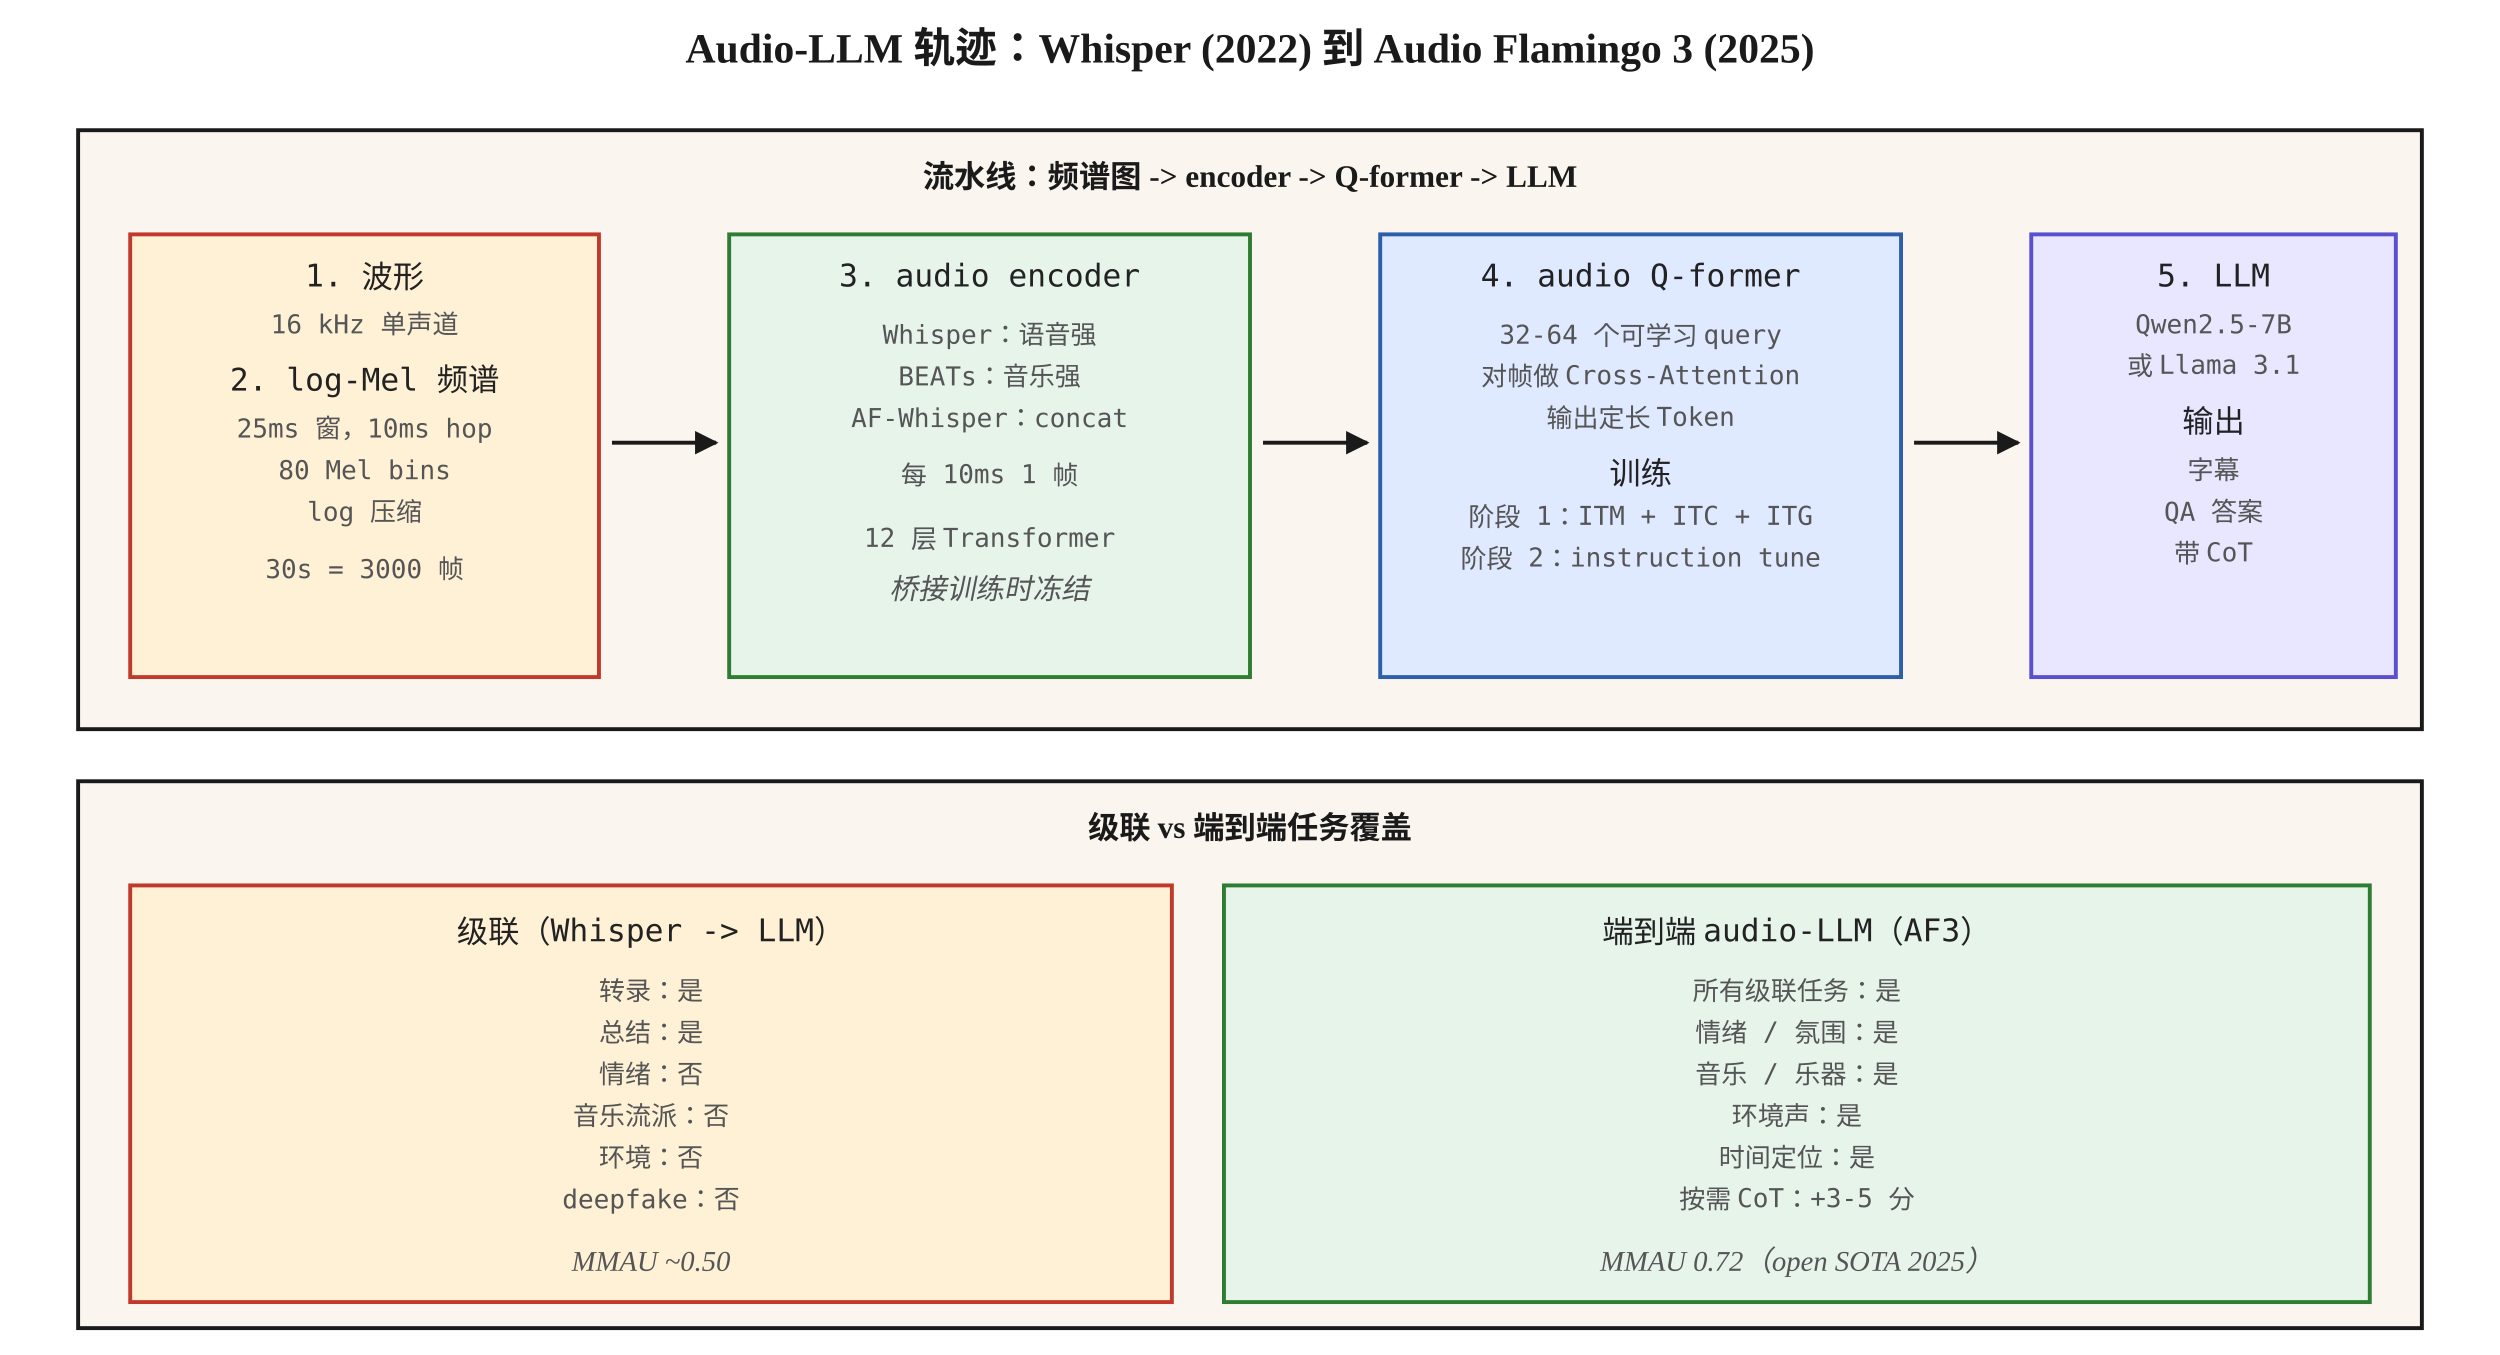
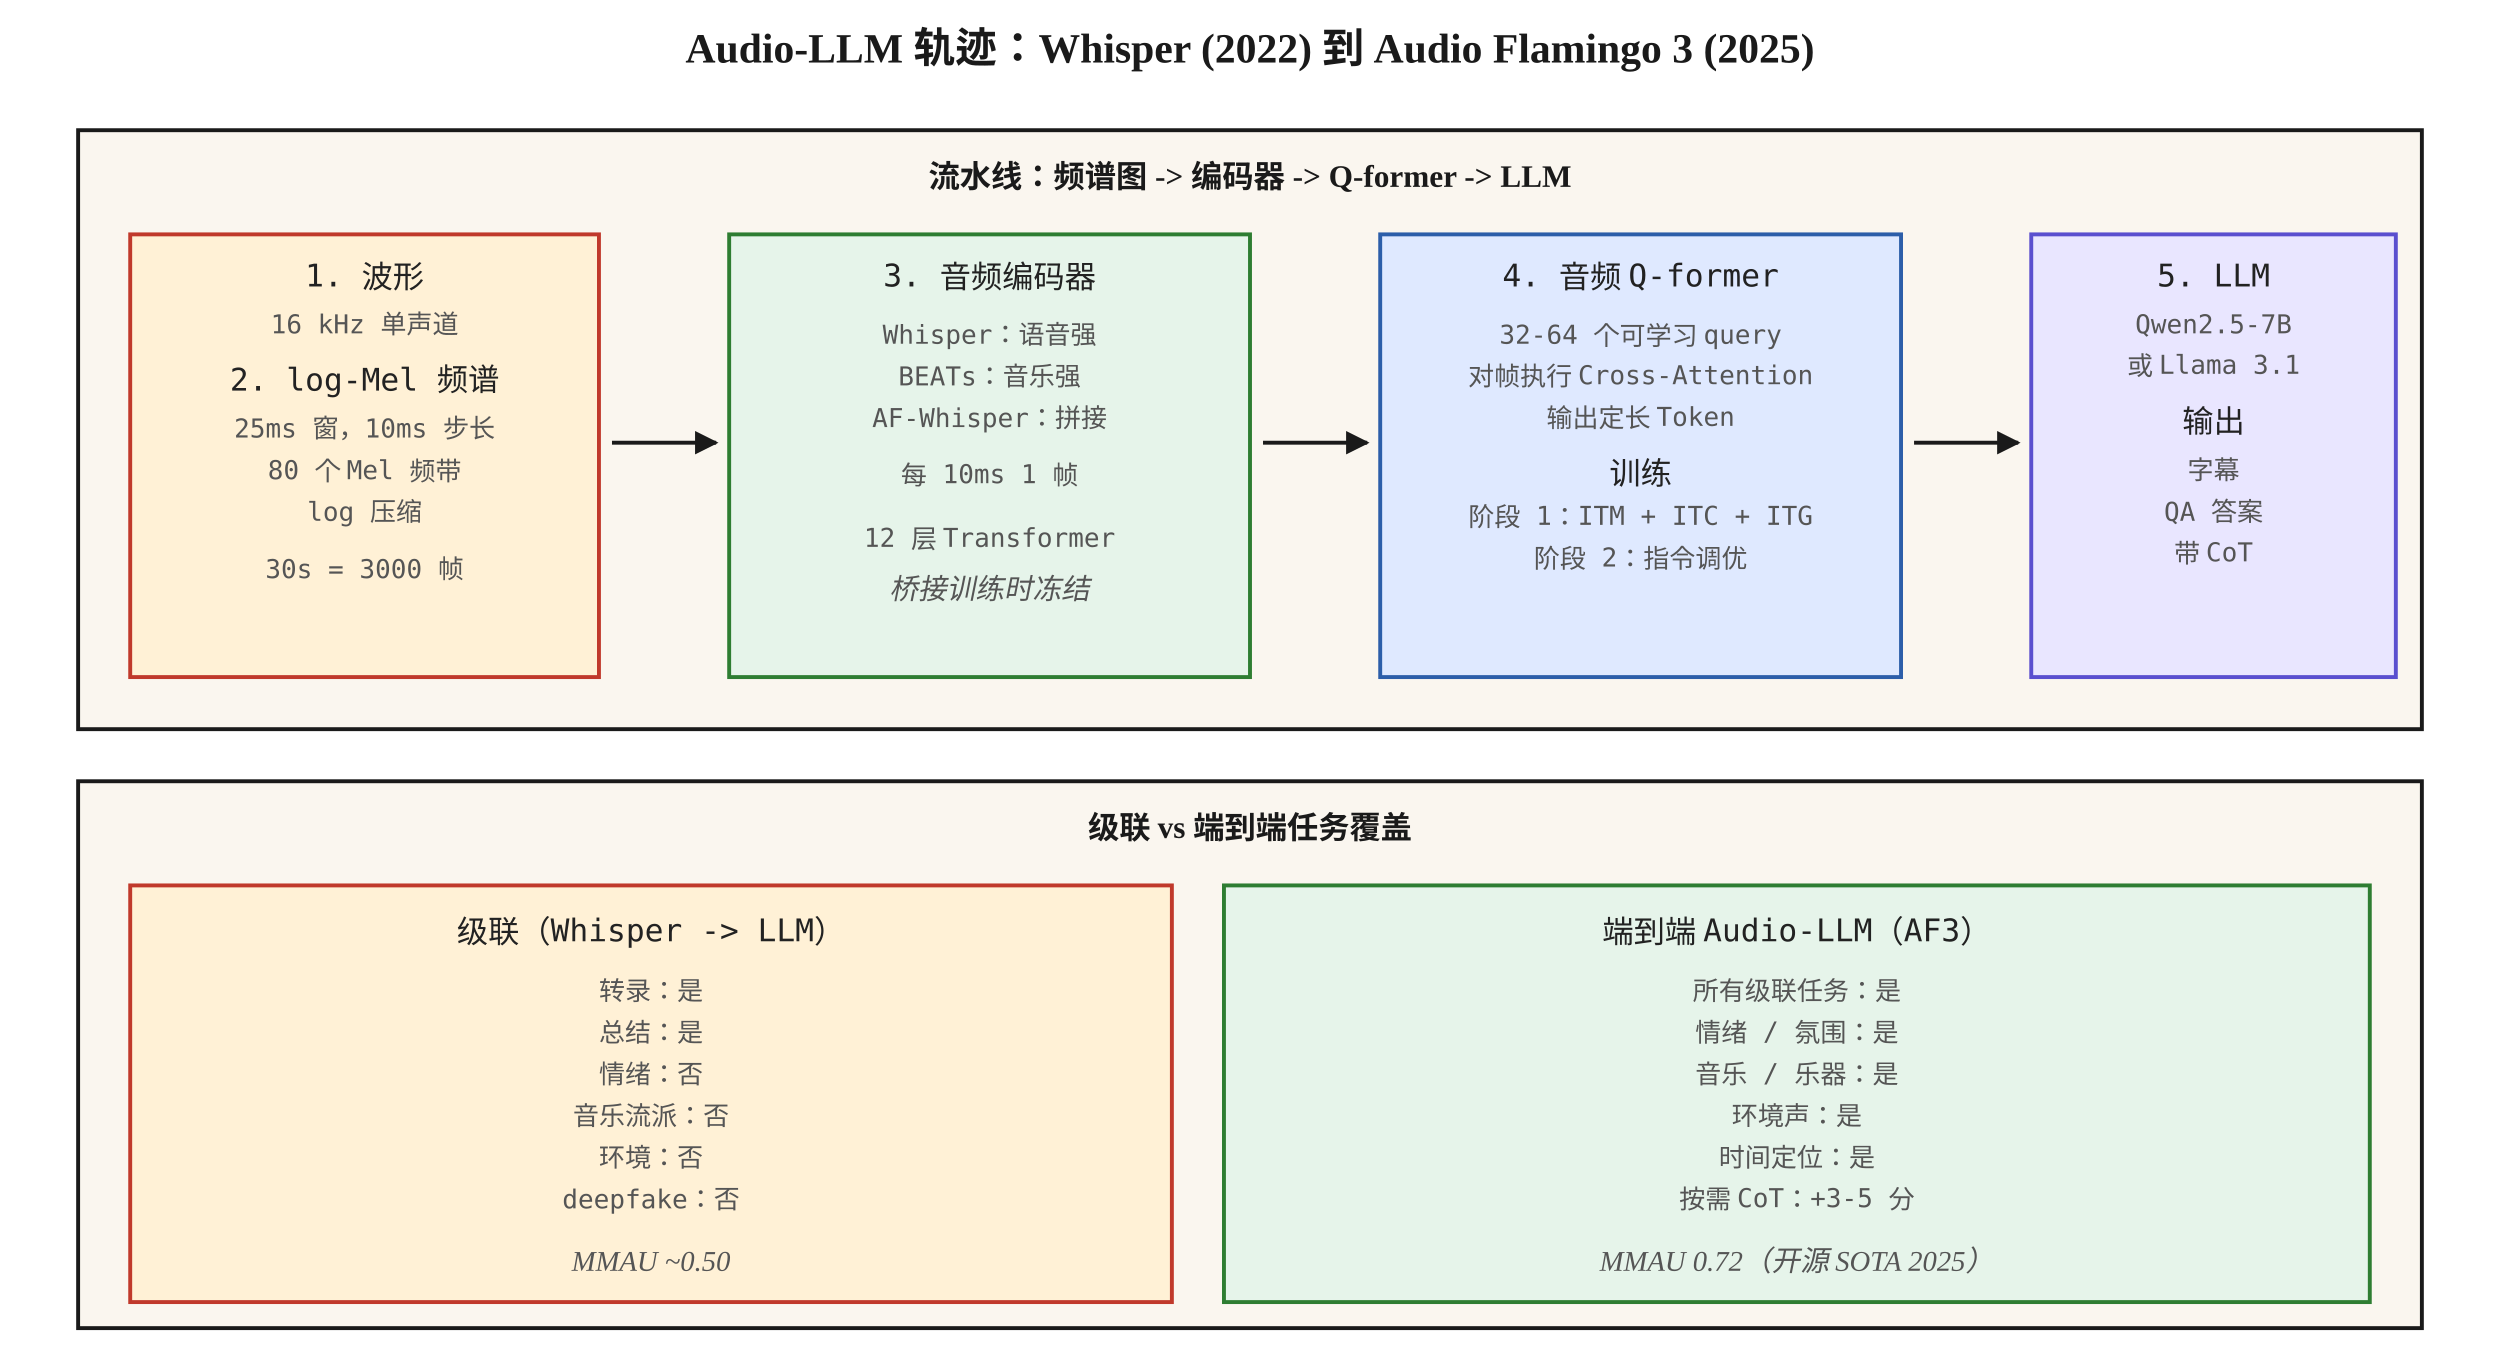
<svg xmlns="http://www.w3.org/2000/svg" viewBox="0 0 960 520" font-family="Georgia, 'Times New Roman', serif">
  <defs>
    <marker id="arrow" viewBox="0 0 10 10" refX="9" refY="5" markerWidth="6" markerHeight="6" orient="auto">
      <path d="M0,0 L10,5 L0,10 z" fill="#1a1a1a" />
    </marker>
    <style>
      .box { fill: #faf6ef; stroke: #1a1a1a; stroke-width: 1.5; }
      .hot { fill: #fff1d6; stroke: #c0392b; stroke-width: 1.5; }
      .cool { fill: #e6f4ea; stroke: #2e7d32; stroke-width: 1.5; }
      .cold { fill: #dfe9ff; stroke: #2c5ea9; stroke-width: 1.5; }
      .reg { fill: #e9e6ff; stroke: #5a4fcf; stroke-width: 1.5; }
      .step { font-size: 12px; font-family: 'Menlo', monospace; fill: #222; }
      .small { font-size: 10px; font-family: 'Menlo', monospace; fill: #555; }
      .caption { font-size: 11px; fill: #555; font-style: italic; }
      .title { font-size: 16px; font-weight: 700; fill: #1a1a1a; }
      .head { font-size: 12px; font-weight: 700; fill: #1a1a1a; }
    </style>
  </defs>
  <text x="480" y="24" text-anchor="middle" class="title">Audio-LLM 轨迹：Whisper (2022) 到 Audio Flamingo 3 (2025)</text>
  <rect x="30" y="50" width="900" height="230" class="box" />
-   <text x="480" y="72" text-anchor="middle" class="head">流水线：频谱图 -&gt; encoder -&gt; Q-former -&gt; LLM</text>
+   <text x="480" y="72" text-anchor="middle" class="head">流水线：频谱图 -&gt; 编码器 -&gt; Q-former -&gt; LLM</text>
  <rect x="50" y="90" width="180" height="170" class="hot" />
  <text x="140" y="110" text-anchor="middle" class="step">1. 波形</text>
  <text x="140" y="128" text-anchor="middle" class="small">16 kHz 单声道</text>
  <text x="140" y="150" text-anchor="middle" class="step">2. log-Mel 频谱</text>
-   <text x="140" y="168" text-anchor="middle" class="small">25ms 窗，10ms hop</text>
-   <text x="140" y="184" text-anchor="middle" class="small">80 Mel bins</text>
+   <text x="140" y="168" text-anchor="middle" class="small">25ms 窗，10ms 步长</text>
+   <text x="140" y="184" text-anchor="middle" class="small">80 个 Mel 频带</text>
  <text x="140" y="200" text-anchor="middle" class="small">log 压缩</text>
  <text x="140" y="222" text-anchor="middle" class="small">30s = 3000 帧</text>
  <path d="M 235 170 L 275 170" stroke="#1a1a1a" stroke-width="1.5" marker-end="url(#arrow)" />
  <rect x="280" y="90" width="200" height="170" class="cool" />
-   <text x="380" y="110" text-anchor="middle" class="step">3. audio encoder</text>
+   <text x="380" y="110" text-anchor="middle" class="step">3. 音频编码器</text>
  <text x="380" y="132" text-anchor="middle" class="small">Whisper：语音强</text>
  <text x="380" y="148" text-anchor="middle" class="small">BEATs：音乐强</text>
-   <text x="380" y="164" text-anchor="middle" class="small">AF-Whisper：concat</text>
+   <text x="380" y="164" text-anchor="middle" class="small">AF-Whisper：拼接</text>
  <text x="380" y="186" text-anchor="middle" class="small">每 10ms 1 帧</text>
  <text x="380" y="210" text-anchor="middle" class="small">12 层 Transformer</text>
  <text x="380" y="230" text-anchor="middle" class="caption">桥接训练时冻结</text>
  <path d="M 485 170 L 525 170" stroke="#1a1a1a" stroke-width="1.5" marker-end="url(#arrow)" />
  <rect x="530" y="90" width="200" height="170" class="cold" />
-   <text x="630" y="110" text-anchor="middle" class="step">4. audio Q-former</text>
+   <text x="630" y="110" text-anchor="middle" class="step">4. 音频 Q-former</text>
  <text x="630" y="132" text-anchor="middle" class="small">32-64 个可学习 query</text>
-   <text x="630" y="148" text-anchor="middle" class="small">对帧做 Cross-Attention</text>
+   <text x="630" y="148" text-anchor="middle" class="small">对帧执行 Cross-Attention</text>
  <text x="630" y="164" text-anchor="middle" class="small">输出定长 Token</text>
  <text x="630" y="186" text-anchor="middle" class="step">训练</text>
  <text x="630" y="202" text-anchor="middle" class="small">阶段 1：ITM + ITC + ITG</text>
-   <text x="630" y="218" text-anchor="middle" class="small">阶段 2：instruction tune</text>
+   <text x="630" y="218" text-anchor="middle" class="small">阶段 2：指令调优</text>
  <path d="M 735 170 L 775 170" stroke="#1a1a1a" stroke-width="1.5" marker-end="url(#arrow)" />
  <rect x="780" y="90" width="140" height="170" class="reg" />
  <text x="850" y="110" text-anchor="middle" class="step">5. LLM</text>
  <text x="850" y="128" text-anchor="middle" class="small">Qwen2.5-7B</text>
  <text x="850" y="144" text-anchor="middle" class="small">或 Llama 3.1</text>
  <text x="850" y="166" text-anchor="middle" class="step">输出</text>
  <text x="850" y="184" text-anchor="middle" class="small">字幕</text>
  <text x="850" y="200" text-anchor="middle" class="small">QA 答案</text>
  <text x="850" y="216" text-anchor="middle" class="small">带 CoT</text>
  <rect x="30" y="300" width="900" height="210" class="box" />
  <text x="480" y="322" text-anchor="middle" class="head">级联 vs 端到端任务覆盖</text>
  <rect x="50" y="340" width="400" height="160" class="hot" />
  <text x="250" y="362" text-anchor="middle" class="step">级联（Whisper -&gt; LLM）</text>
  <text x="250" y="384" text-anchor="middle" class="small">转录：是</text>
  <text x="250" y="400" text-anchor="middle" class="small">总结：是</text>
  <text x="250" y="416" text-anchor="middle" class="small">情绪：否</text>
  <text x="250" y="432" text-anchor="middle" class="small">音乐流派：否</text>
  <text x="250" y="448" text-anchor="middle" class="small">环境：否</text>
  <text x="250" y="464" text-anchor="middle" class="small">deepfake：否</text>
  <text x="250" y="488" text-anchor="middle" class="caption">MMAU ~0.50</text>
  <rect x="470" y="340" width="440" height="160" class="cool" />
-   <text x="690" y="362" text-anchor="middle" class="step">端到端 audio-LLM（AF3）</text>
+   <text x="690" y="362" text-anchor="middle" class="step">端到端 Audio-LLM（AF3）</text>
  <text x="690" y="384" text-anchor="middle" class="small">所有级联任务：是</text>
  <text x="690" y="400" text-anchor="middle" class="small">情绪 / 氛围：是</text>
  <text x="690" y="416" text-anchor="middle" class="small">音乐 / 乐器：是</text>
  <text x="690" y="432" text-anchor="middle" class="small">环境声：是</text>
  <text x="690" y="448" text-anchor="middle" class="small">时间定位：是</text>
  <text x="690" y="464" text-anchor="middle" class="small">按需 CoT：+3-5 分</text>
-   <text x="690" y="488" text-anchor="middle" class="caption">MMAU 0.72（open SOTA 2025）</text>
+   <text x="690" y="488" text-anchor="middle" class="caption">MMAU 0.72（开源 SOTA 2025）</text>
</svg>
